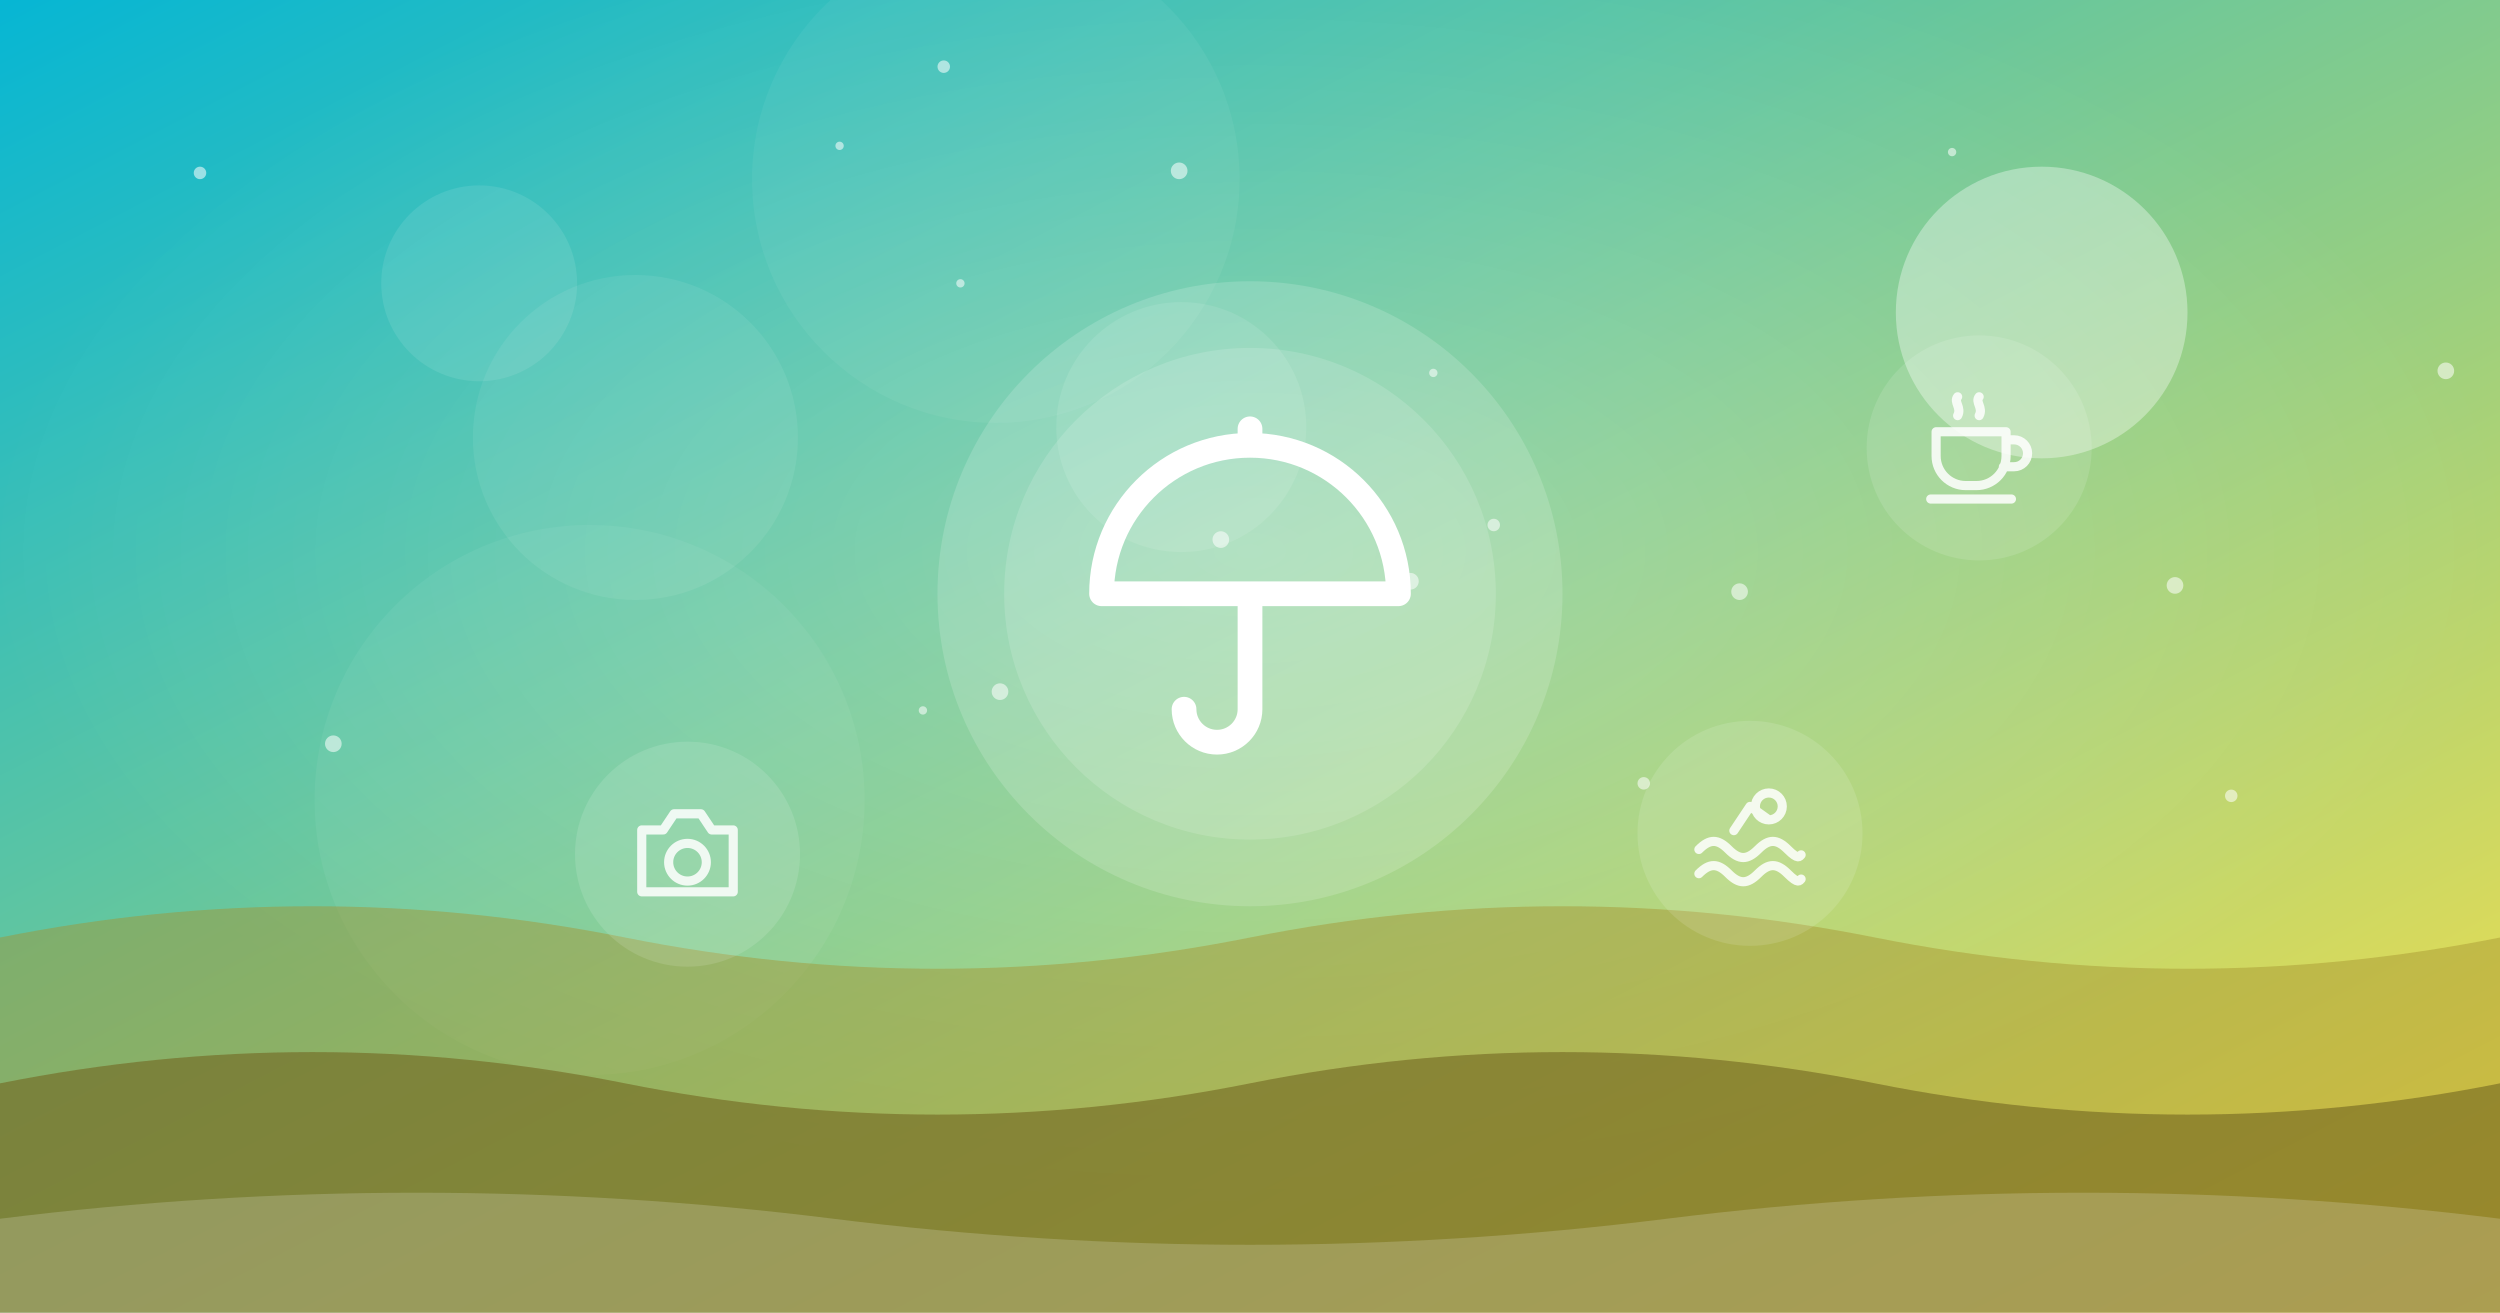
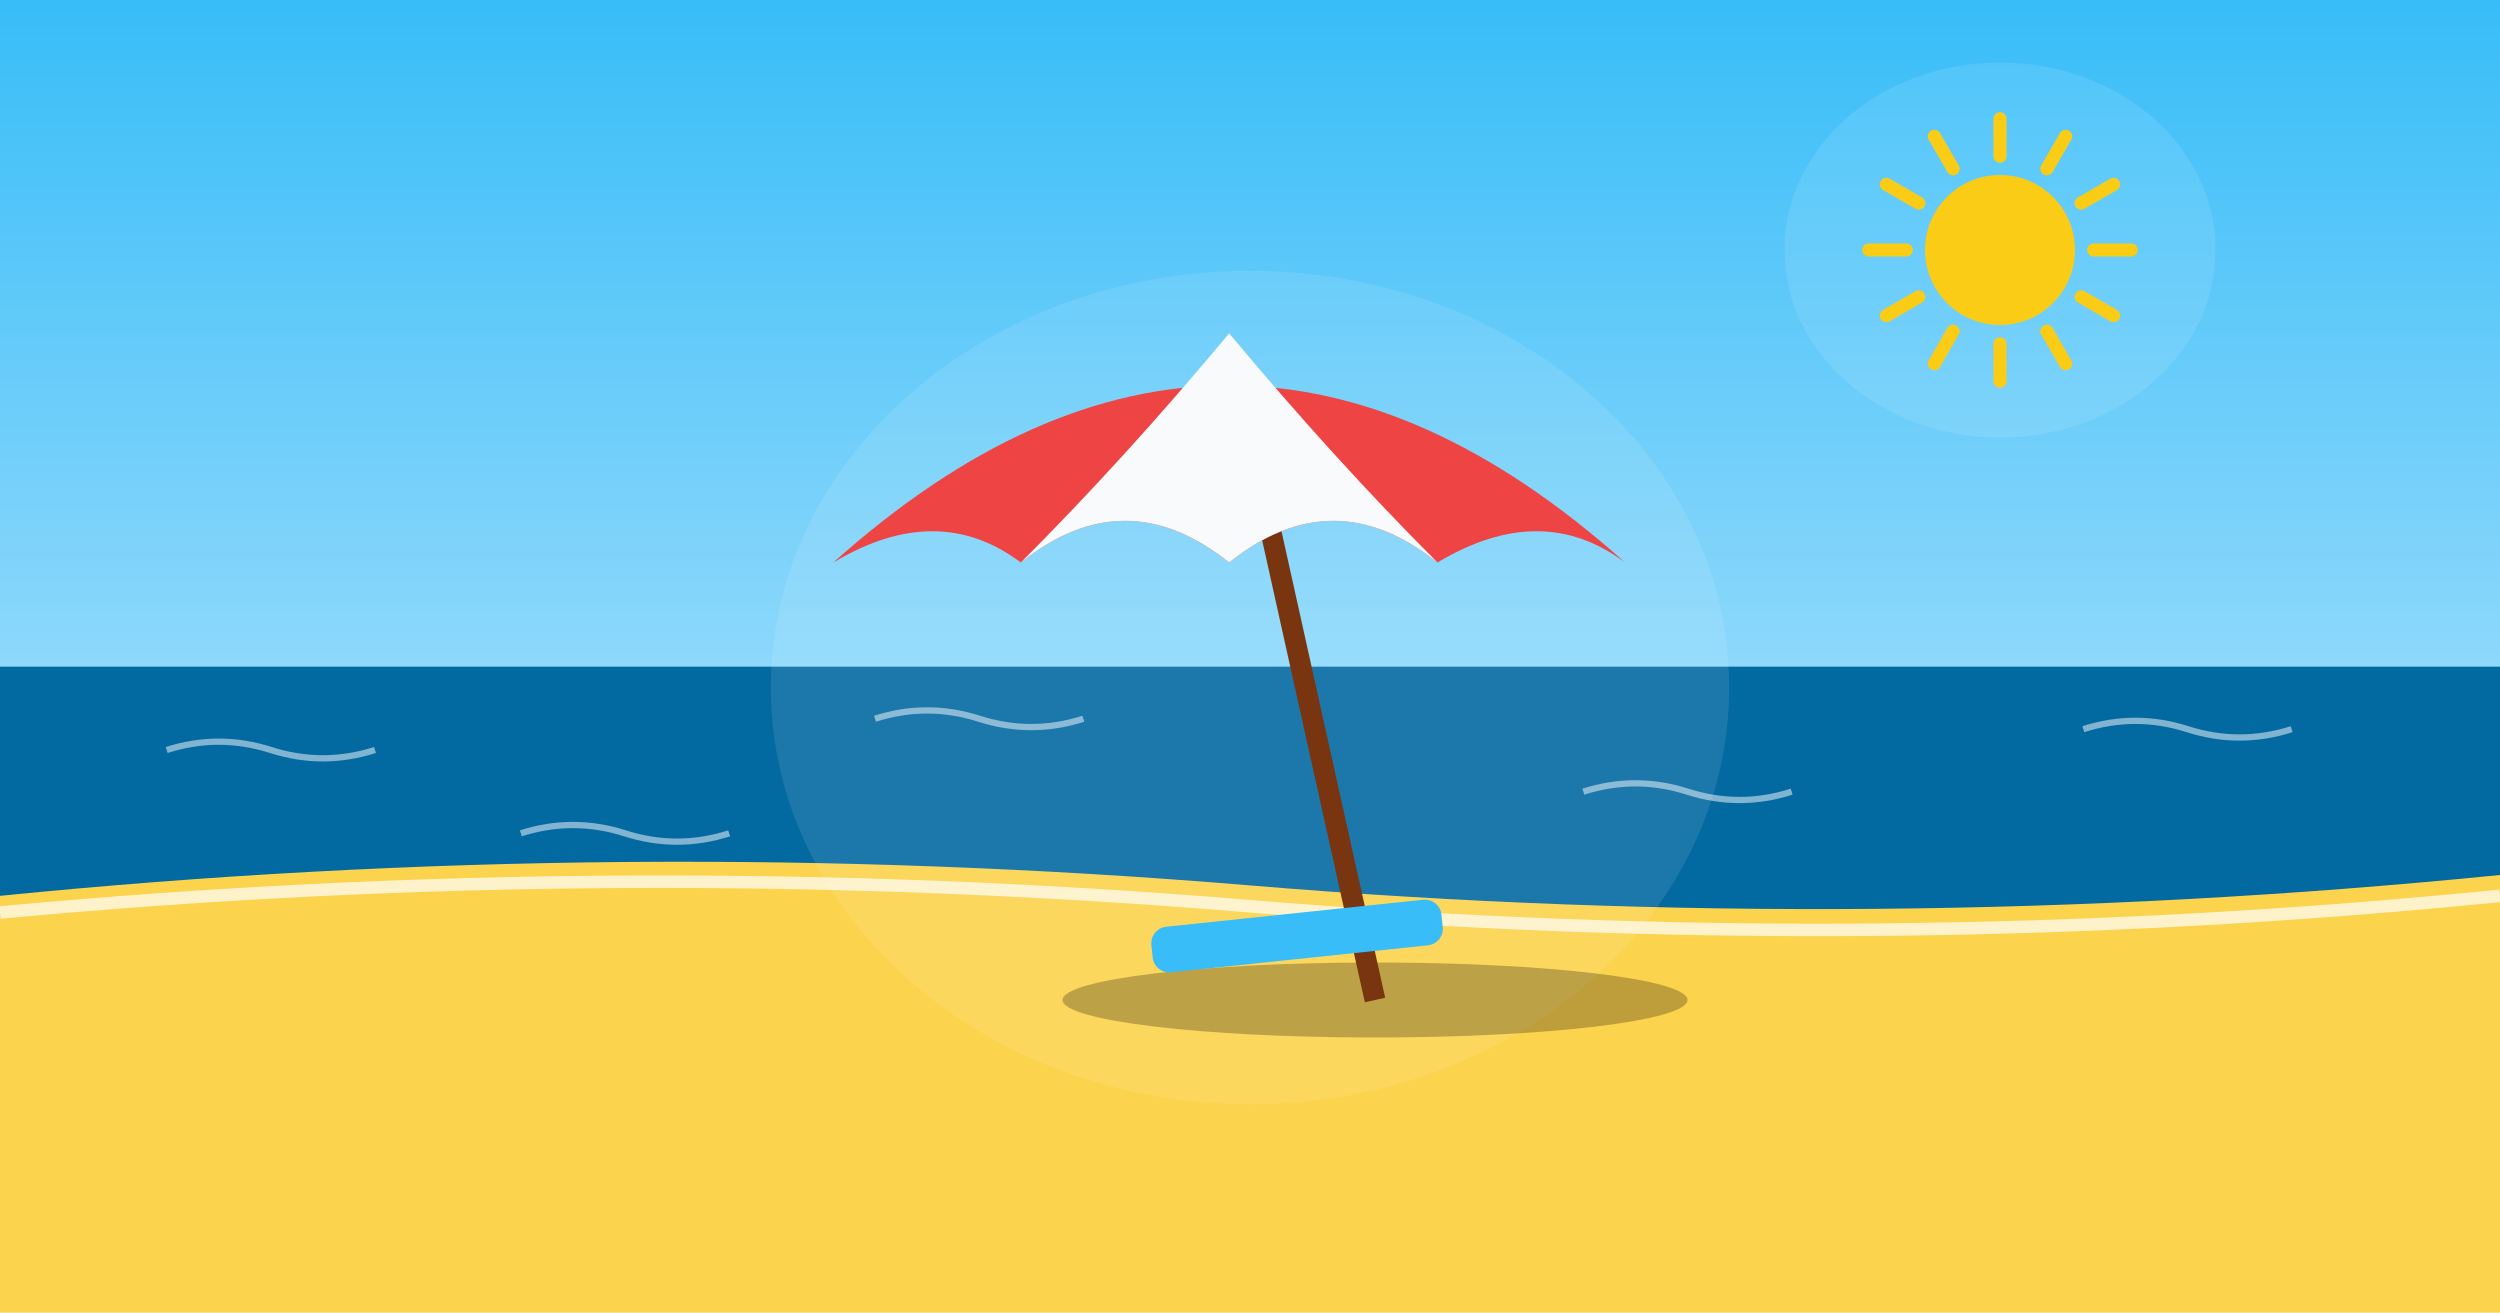
<svg xmlns="http://www.w3.org/2000/svg" viewBox="0 0 1200 630" width="1200" height="630">
  <defs>
-     <linearGradient id="g" x1="0" y1="0" x2="1" y2="1">
-       <stop offset="0" stop-color="#06b6d4" />
-       <stop offset="1" stop-color="#fde047" />
+     <linearGradient id="sky" x1="0" y1="0" x2="0" y2="1">
+       <stop offset="0" stop-color="#38bdf8" />
+       <stop offset="1" stop-color="#e0f2fe" />
    </linearGradient>
-     <radialGradient id="l" cx=".5" cy=".42" r=".5">
-       <stop offset="0" stop-color="#fff" stop-opacity=".22" />
-       <stop offset="1" stop-color="#fff" stop-opacity="0" />
-     </radialGradient>
  </defs>
-   <rect width="1200" height="630" fill="url(#g)" />
-   <circle cx="305" cy="210" r="78" fill="#fff" opacity="0.07" />
-   <circle cx="283" cy="384" r="132" fill="#fff" opacity="0.05" />
-   <circle cx="478" cy="86" r="117" fill="#fff" opacity="0.05" />
-   <circle cx="230" cy="136" r="47" fill="#fff" opacity="0.09" />
-   <circle cx="567" cy="205" r="60" fill="#fff" opacity="0.09" />
-   <rect width="1200" height="630" fill="url(#l)" />
-   <circle cx="980" cy="150" r="70" fill="#fff" opacity=".35" />
-   <path d="M0 450 Q150 420 300 450 T600 450 T900 450 T1200 450 V630 H0Z" fill="#a4922e" opacity=".45" />
-   <path d="M0 520 Q150 490 300 520 T600 520 T900 520 T1200 520 V630 H0Z" fill="#726520" opacity=".6" />
-   <path d="M0 585 Q200 560 400 585 T800 585 T1200 585 V630 H0Z" fill="#fff" opacity=".18" />
-   <circle cx="1071" cy="382" r="3" fill="#fff" opacity=".55" />
-   <circle cx="461" cy="136" r="2" fill="#fff" opacity=".55" />
-   <circle cx="160" cy="357" r="4" fill="#fff" opacity=".55" />
-   <circle cx="586" cy="259" r="4" fill="#fff" opacity=".55" />
-   <circle cx="566" cy="82" r="4" fill="#fff" opacity=".55" />
-   <circle cx="443" cy="341" r="2" fill="#fff" opacity=".55" />
-   <circle cx="688" cy="179" r="2" fill="#fff" opacity=".55" />
-   <circle cx="835" cy="284" r="4" fill="#fff" opacity=".55" />
-   <circle cx="937" cy="73" r="2" fill="#fff" opacity=".55" />
-   <circle cx="480" cy="332" r="4" fill="#fff" opacity=".55" />
-   <circle cx="453" cy="32" r="3" fill="#fff" opacity=".55" />
-   <circle cx="717" cy="252" r="3" fill="#fff" opacity=".55" />
-   <circle cx="403" cy="70" r="2" fill="#fff" opacity=".55" />
-   <circle cx="677" cy="279" r="4" fill="#fff" opacity=".55" />
-   <circle cx="789" cy="376" r="3" fill="#fff" opacity=".55" />
-   <circle cx="1174" cy="178" r="4" fill="#fff" opacity=".55" />
-   <circle cx="96" cy="83" r="3" fill="#fff" opacity=".55" />
-   <circle cx="1044" cy="281" r="4" fill="#fff" opacity=".55" />
-   <circle cx="840" cy="400" r="54" fill="#fff" opacity=".12" />
-   <g transform="translate(809.0 369.0) scale(2.583)" fill="none" stroke="#fff" stroke-width="1.7" stroke-linecap="round" stroke-linejoin="round" opacity="0.85">
-     <path d="M2.5 15c2-2 3.5-2 5.5 0s3.5 2 5.5 0 3.5-2 5.5 0 2.2 1.3 2.5 1M2.5 19.5c2-2 3.5-2 5.5 0s3.5 2 5.5 0 3.5-2 5.5 0 2.2 1.3 2.5 1M15.5 4.5a2.5 2.5 0 1 0 0 5a2.5 2.5 0 1 0 0-5zM9 11.5l3-4.5 3.5 2.5" />
+   <rect width="1200" height="630" fill="url(#sky)" />
+   <rect y="320" width="1200" height="120" fill="#0369a1" />
+   <path d="M80 360 q25 -8 50 0 t50 0" stroke="#fff" stroke-width="3" fill="none" opacity=".5" />
+   <path d="M420 345 q25 -8 50 0 t50 0" stroke="#fff" stroke-width="3" fill="none" opacity=".5" />
+   <path d="M760 380 q25 -8 50 0 t50 0" stroke="#fff" stroke-width="3" fill="none" opacity=".5" />
+   <path d="M1000 350 q25 -8 50 0 t50 0" stroke="#fff" stroke-width="3" fill="none" opacity=".5" />
+   <path d="M250 400 q25 -8 50 0 t50 0" stroke="#fff" stroke-width="3" fill="none" opacity=".5" />
+   <path d="M0 430 Q300 400 600 425 T1200 420 V630 H0Z" fill="#fcd34d" />
+   <path d="M0 438 Q300 410 600 435 T1200 430" stroke="#fff" stroke-width="6" fill="none" opacity=".7" />
+   <ellipse cx="600" cy="330" rx="230" ry="200" fill="#fff" opacity=".10" />
+   <g transform="translate(600.0 330.0) rotate(0) scale(1.000)">
+     <ellipse cx="60" cy="150" rx="150" ry="18" fill="#000" opacity="0.25" />
+     <line x1="0" y1="-120" x2="60" y2="150" stroke="#78350f" stroke-width="10" />
+     <path d="M-200 -60 Q-10 -230 180 -60 Q140 -90 90 -60 Q40 -100 -10 -60 Q-60 -100 -110 -60 Q-150 -90 -200 -60Z" fill="#ef4444" />
+     <path d="M-10 -170 Q-60 -110 -110 -60 Q-60 -100 -10 -60Z M-10 -170 Q40 -110 90 -60 Q40 -100 -10 -60Z" fill="#f8fafc" />
+     <rect x="-60" y="110" width="140" height="22" rx="8" fill="#38bdf8" transform="rotate(-6)" />
  </g>
-   <circle cx="330" cy="410" r="54" fill="#fff" opacity=".12" />
-   <g transform="translate(299.0 379.0) scale(2.583)" fill="none" stroke="#fff" stroke-width="1.7" stroke-linecap="round" stroke-linejoin="round" opacity="0.85">
-     <path d="M3.5 7.5h4l2-3h5l2 3h4V19h-17zM12 10a3.5 3.5 0 1 0 0 7a3.5 3.5 0 1 0 0-7z" />
-   </g>
-   <circle cx="950" cy="215" r="54" fill="#fff" opacity=".12" />
-   <g transform="translate(919.0 184.0) scale(2.583)" fill="none" stroke="#fff" stroke-width="1.7" stroke-linecap="round" stroke-linejoin="round" opacity="0.85">
-     <path d="M4 9h13v4.5A5.5 5.5 0 0 1 11.5 19h-2A5.5 5.5 0 0 1 4 13.5zM17 10.5h1.5a2.5 2.5 0 0 1 0 5H16.5M8 2.5c-.8 1 .8 2 0 3.5M12 2.5c-.8 1 .8 2 0 3.5M3 21.5h15" />
-   </g>
-   <circle cx="600" cy="285" r="150" fill="#fff" opacity=".16" />
-   <circle cx="600" cy="285" r="118" fill="#fff" opacity=".14" />
-   <g transform="translate(505.0 190.0) scale(7.917)" fill="none" stroke="#fff" stroke-width="1.5" stroke-linecap="round" stroke-linejoin="round" opacity="1">
-     <path d="M3 12a9 9 0 0 1 18 0zM12 12v7a2 2 0 0 1-4 0M12 3v-1" />
+   <ellipse cx="960" cy="120" rx="103.5" ry="90.0" fill="#fff" opacity=".10" />
+   <g transform="translate(960.0 120.0) rotate(0) scale(0.450)">
+     <circle r="80" fill="#facc15" />
+     <line x1="100.0" y1="0.0" x2="140.0" y2="0.0" stroke="#facc15" stroke-width="14" stroke-linecap="round" />
+     <line x1="86.603" y1="50" x2="121.244" y2="70" stroke="#facc15" stroke-width="14" stroke-linecap="round" />
+     <line x1="50" y1="86.603" x2="70" y2="121.244" stroke="#facc15" stroke-width="14" stroke-linecap="round" />
+     <line x1="6.123233995736766e-15" y1="100.0" x2="8.572527594031473e-15" y2="140.0" stroke="#facc15" stroke-width="14" stroke-linecap="round" />
+     <line x1="-50" y1="86.603" x2="-70" y2="121.244" stroke="#facc15" stroke-width="14" stroke-linecap="round" />
+     <line x1="-86.603" y1="50" x2="-121.244" y2="70" stroke="#facc15" stroke-width="14" stroke-linecap="round" />
+     <line x1="-100.0" y1="1.2246467991473532e-14" x2="-140.0" y2="1.7145055188062946e-14" stroke="#facc15" stroke-width="14" stroke-linecap="round" />
+     <line x1="-86.603" y1="-50" x2="-121.244" y2="-70" stroke="#facc15" stroke-width="14" stroke-linecap="round" />
+     <line x1="-50" y1="-86.603" x2="-70" y2="-121.244" stroke="#facc15" stroke-width="14" stroke-linecap="round" />
+     <line x1="-1.8369701987210297e-14" y1="-100.0" x2="-2.5717582782094416e-14" y2="-140.0" stroke="#facc15" stroke-width="14" stroke-linecap="round" />
+     <line x1="50" y1="-86.603" x2="70" y2="-121.244" stroke="#facc15" stroke-width="14" stroke-linecap="round" />
+     <line x1="86.603" y1="-50" x2="121.244" y2="-70" stroke="#facc15" stroke-width="14" stroke-linecap="round" />
  </g>
</svg>
